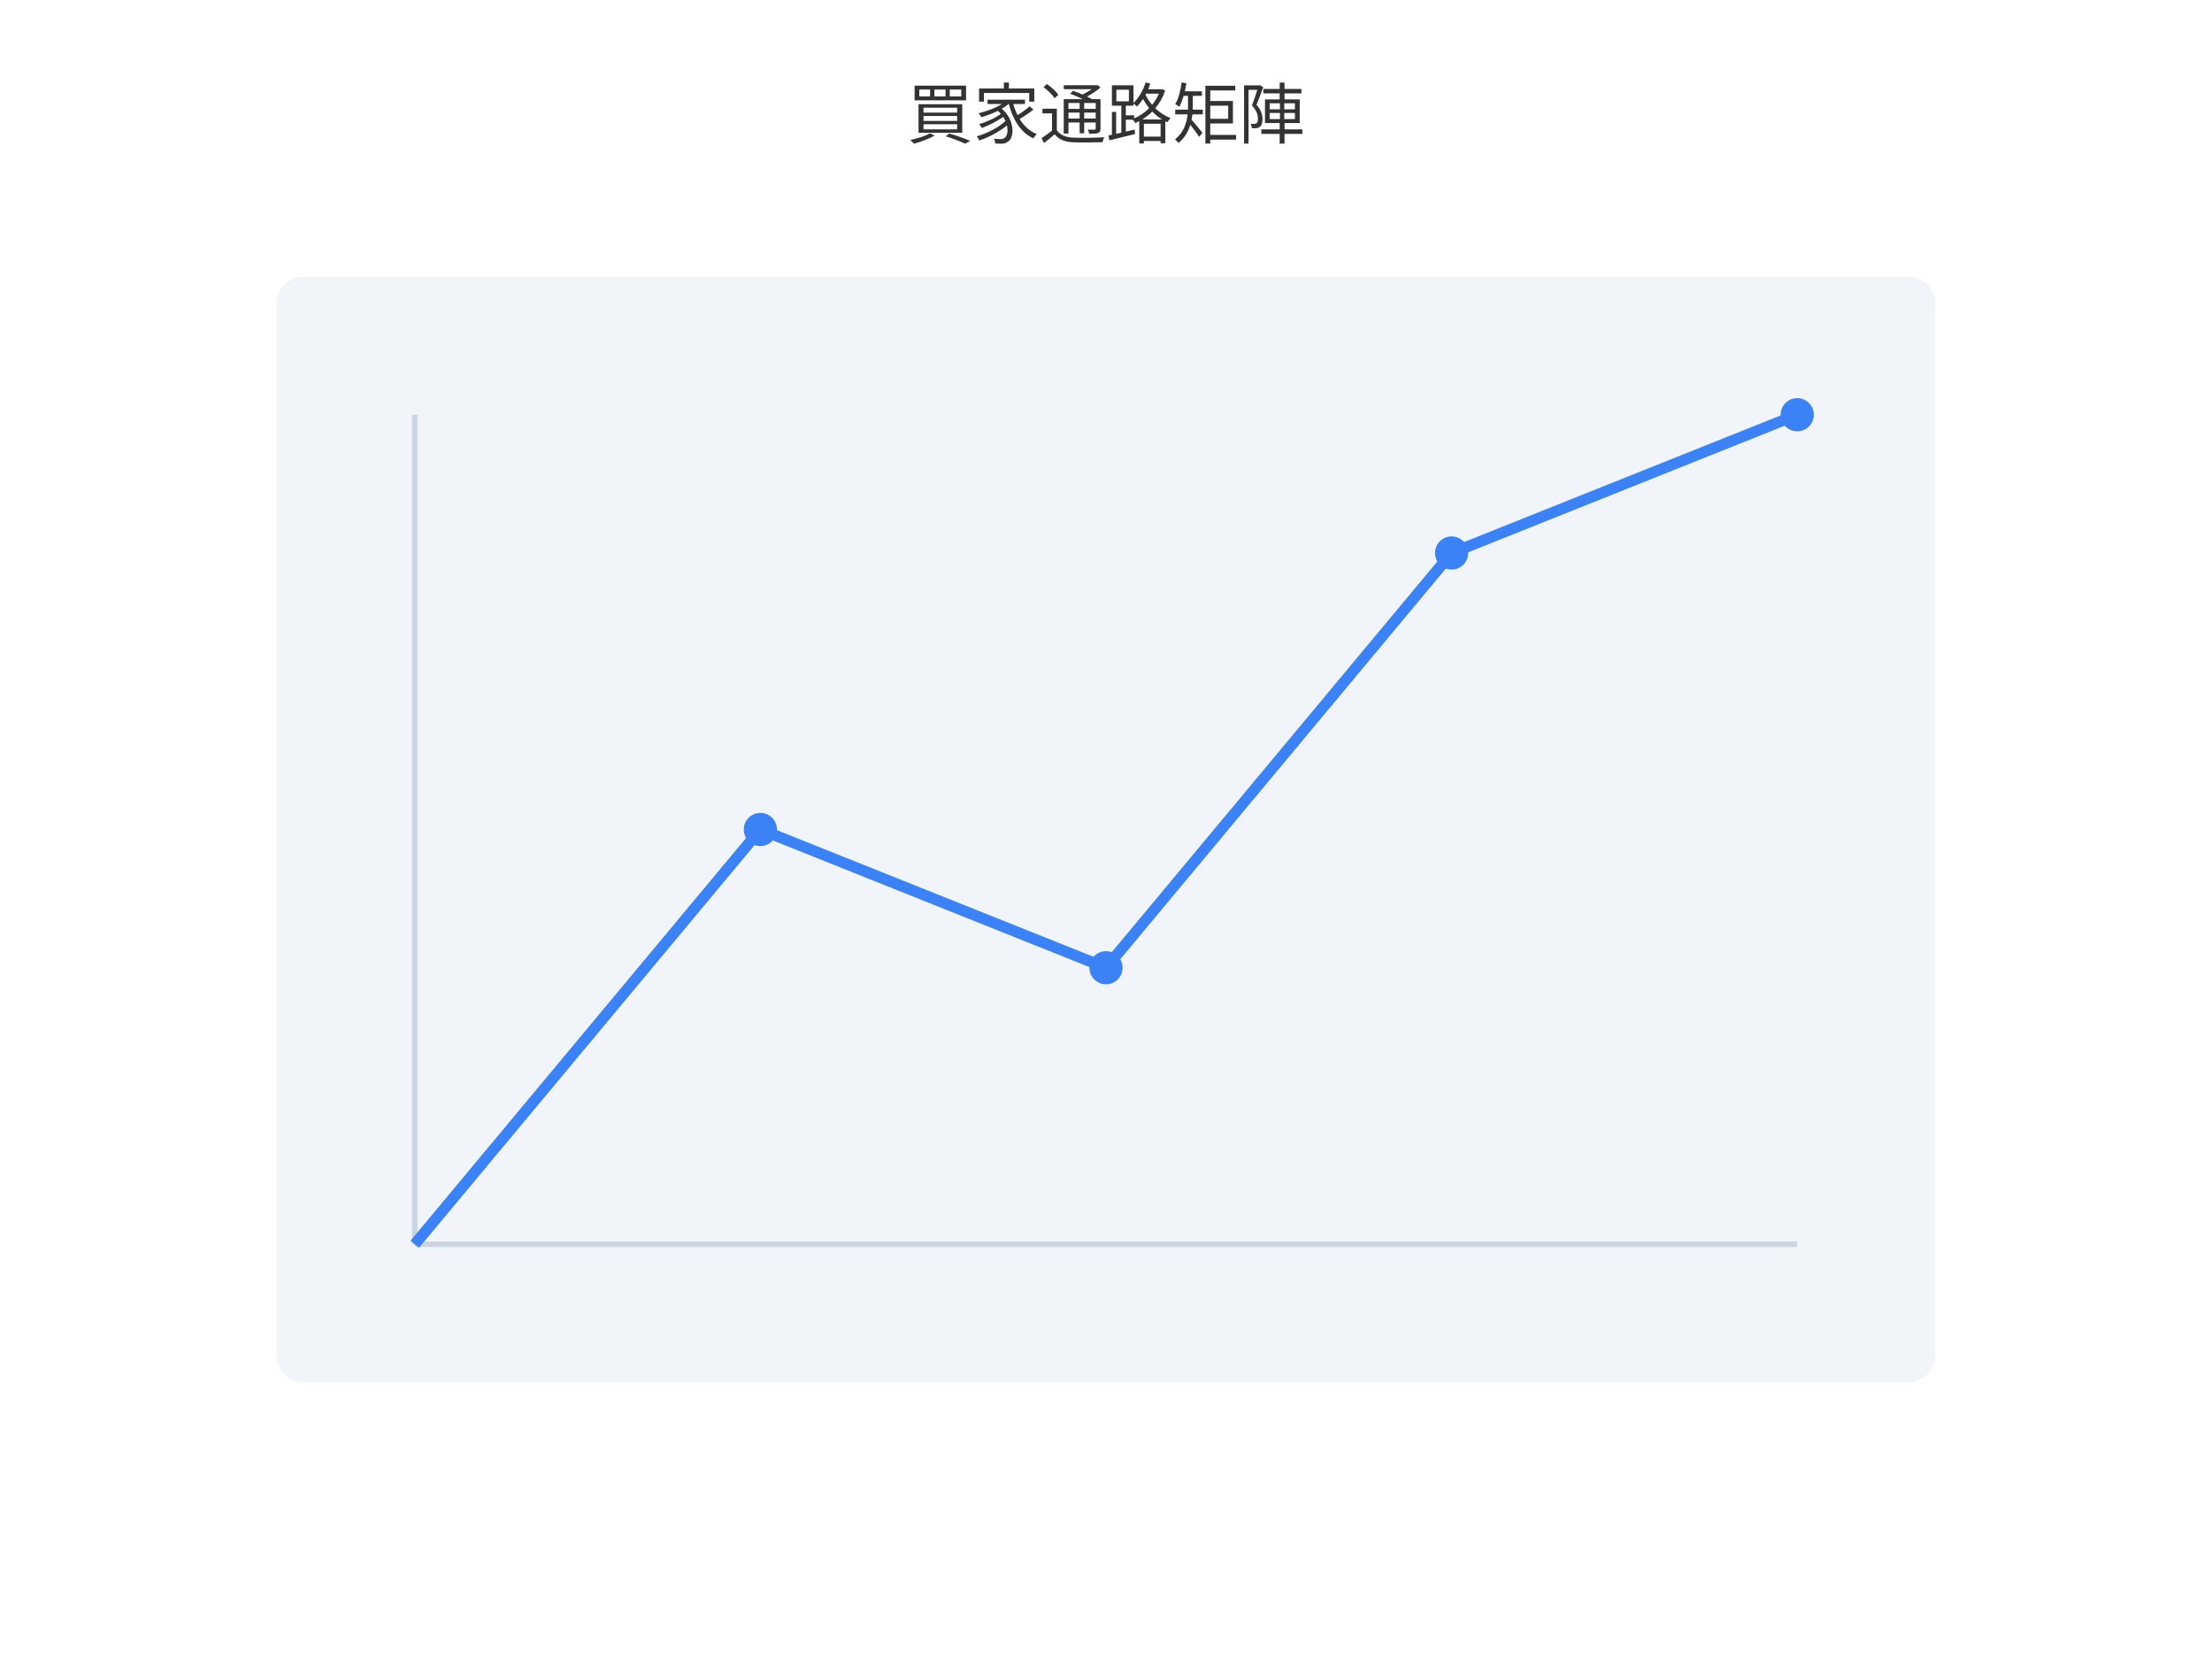
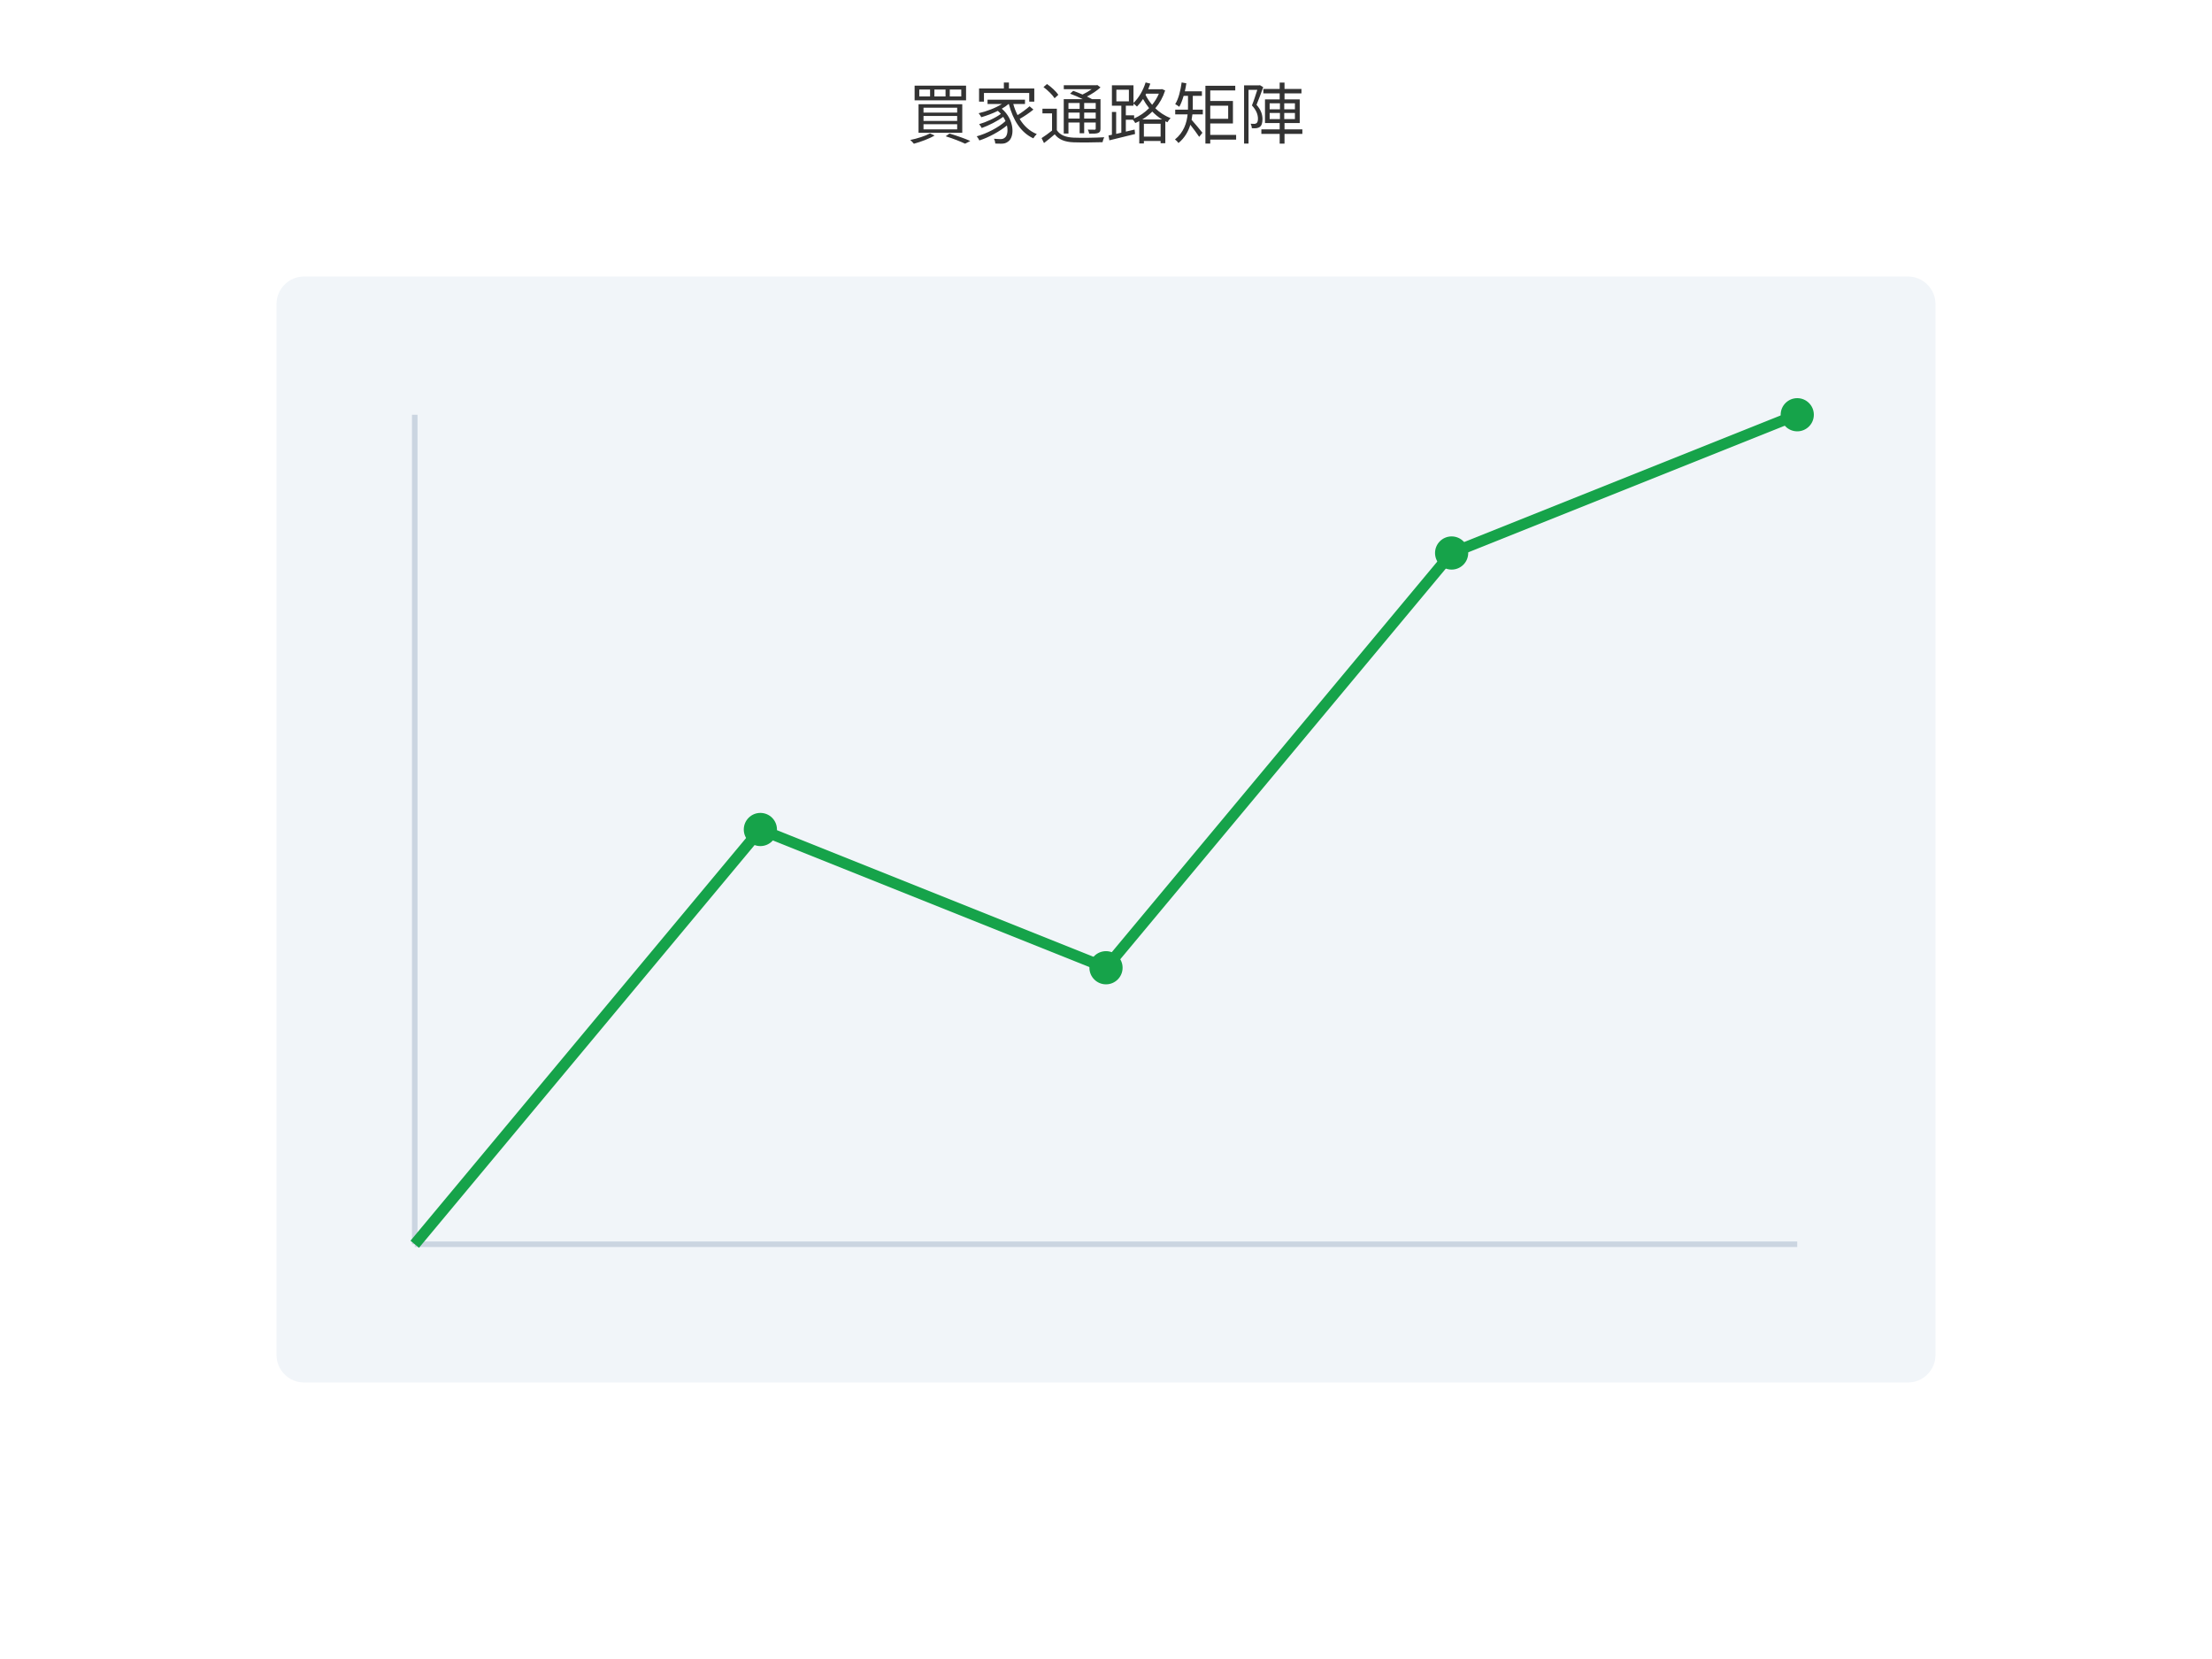
<svg xmlns="http://www.w3.org/2000/svg" width="800" height="600" viewBox="0 0 800 600">
  <rect width="800" height="600" fill="#ffffff" />
  <text x="400" y="50" font-family="Arial, sans-serif" font-size="24" text-anchor="middle" fill="#333">買家通路矩陣</text>
  <rect x="100" y="100" width="600" height="400" fill="#f1f5f9" rx="10" />
  <line x1="150" y1="450" x2="650" y2="450" stroke="#cbd5e1" stroke-width="2" />
  <line x1="150" y1="450" x2="150" y2="150" stroke="#cbd5e1" stroke-width="2" />
-   <path d="M150 450 L 275 300 L 400 350 L 525 200 L 650 150" stroke="#3b82f6" stroke-width="4" fill="none" />
-   <circle cx="275" cy="300" r="6" fill="#3b82f6" />
-   <circle cx="400" cy="350" r="6" fill="#3b82f6" />
-   <circle cx="525" cy="200" r="6" fill="#3b82f6" />
-   <circle cx="650" cy="150" r="6" fill="#3b82f6" />
+   <path d="M150 450 L 275 300 L 400 350 L 525 200 L 650 150" stroke="#16a34a" stroke-width="4" fill="none" />
+   <circle cx="275" cy="300" r="6" fill="#16a34a" />
+   <circle cx="400" cy="350" r="6" fill="#16a34a" />
+   <circle cx="525" cy="200" r="6" fill="#16a34a" />
+   <circle cx="650" cy="150" r="6" fill="#16a34a" />
</svg>
